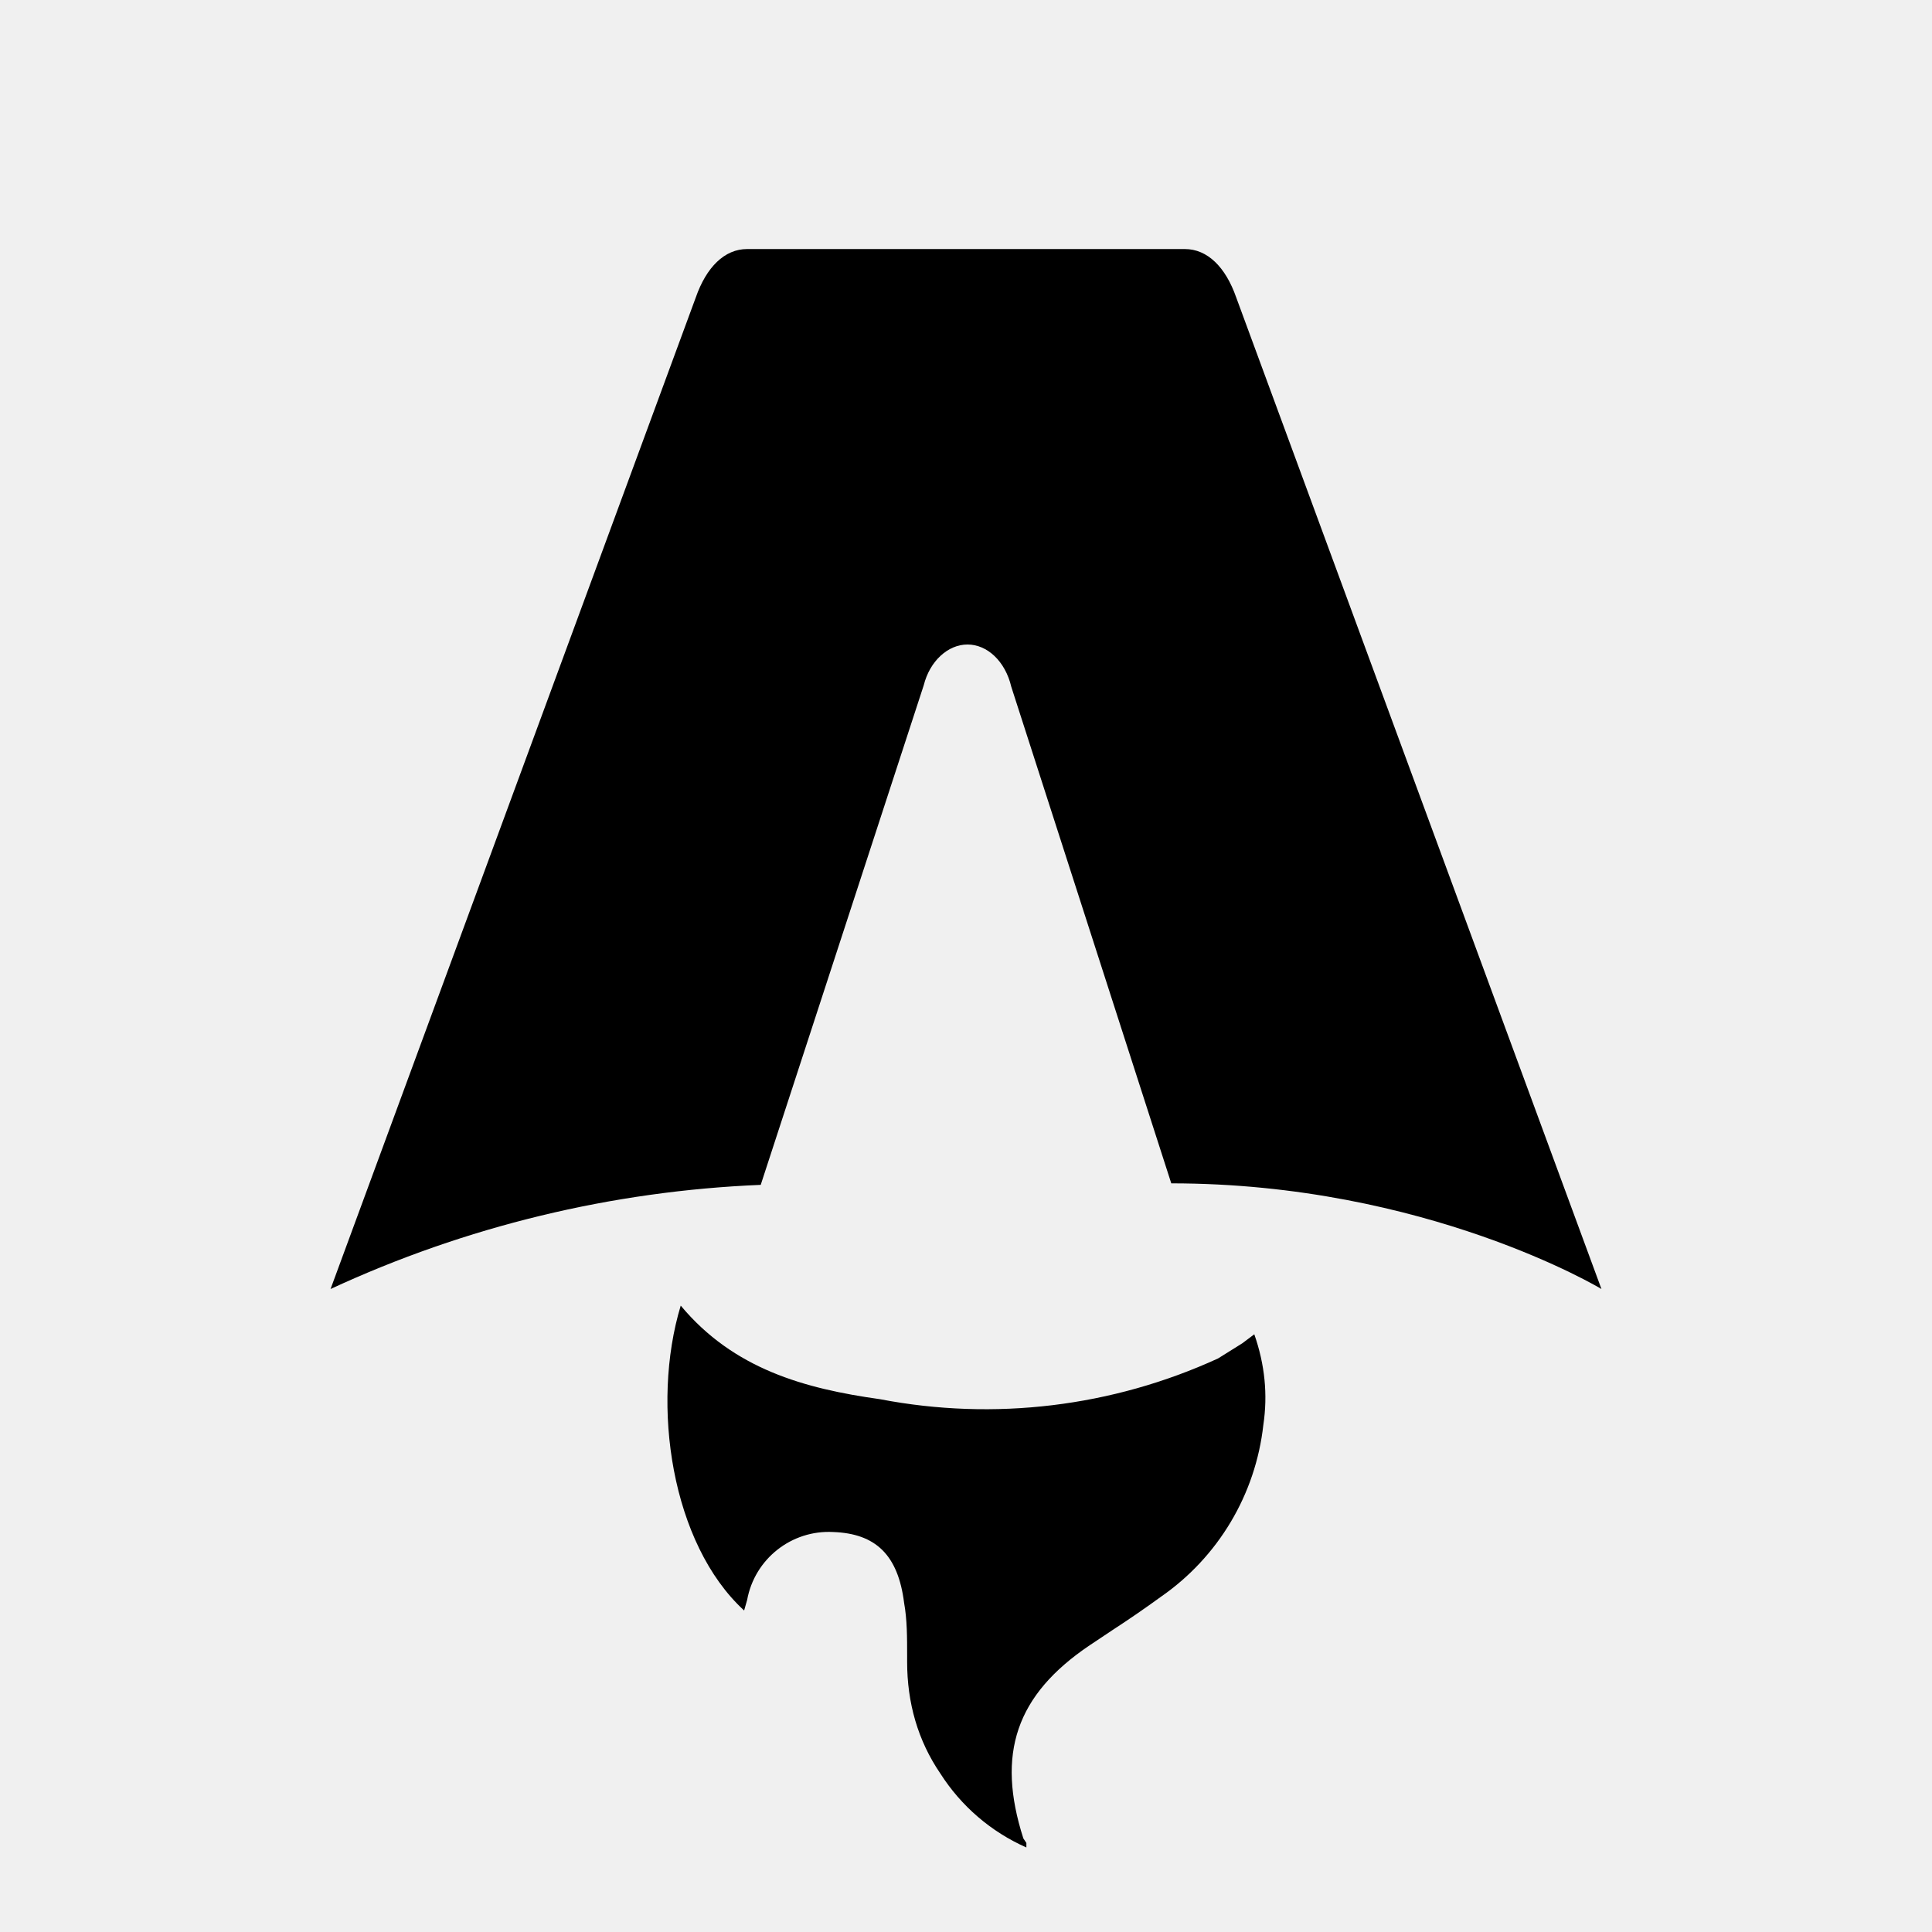
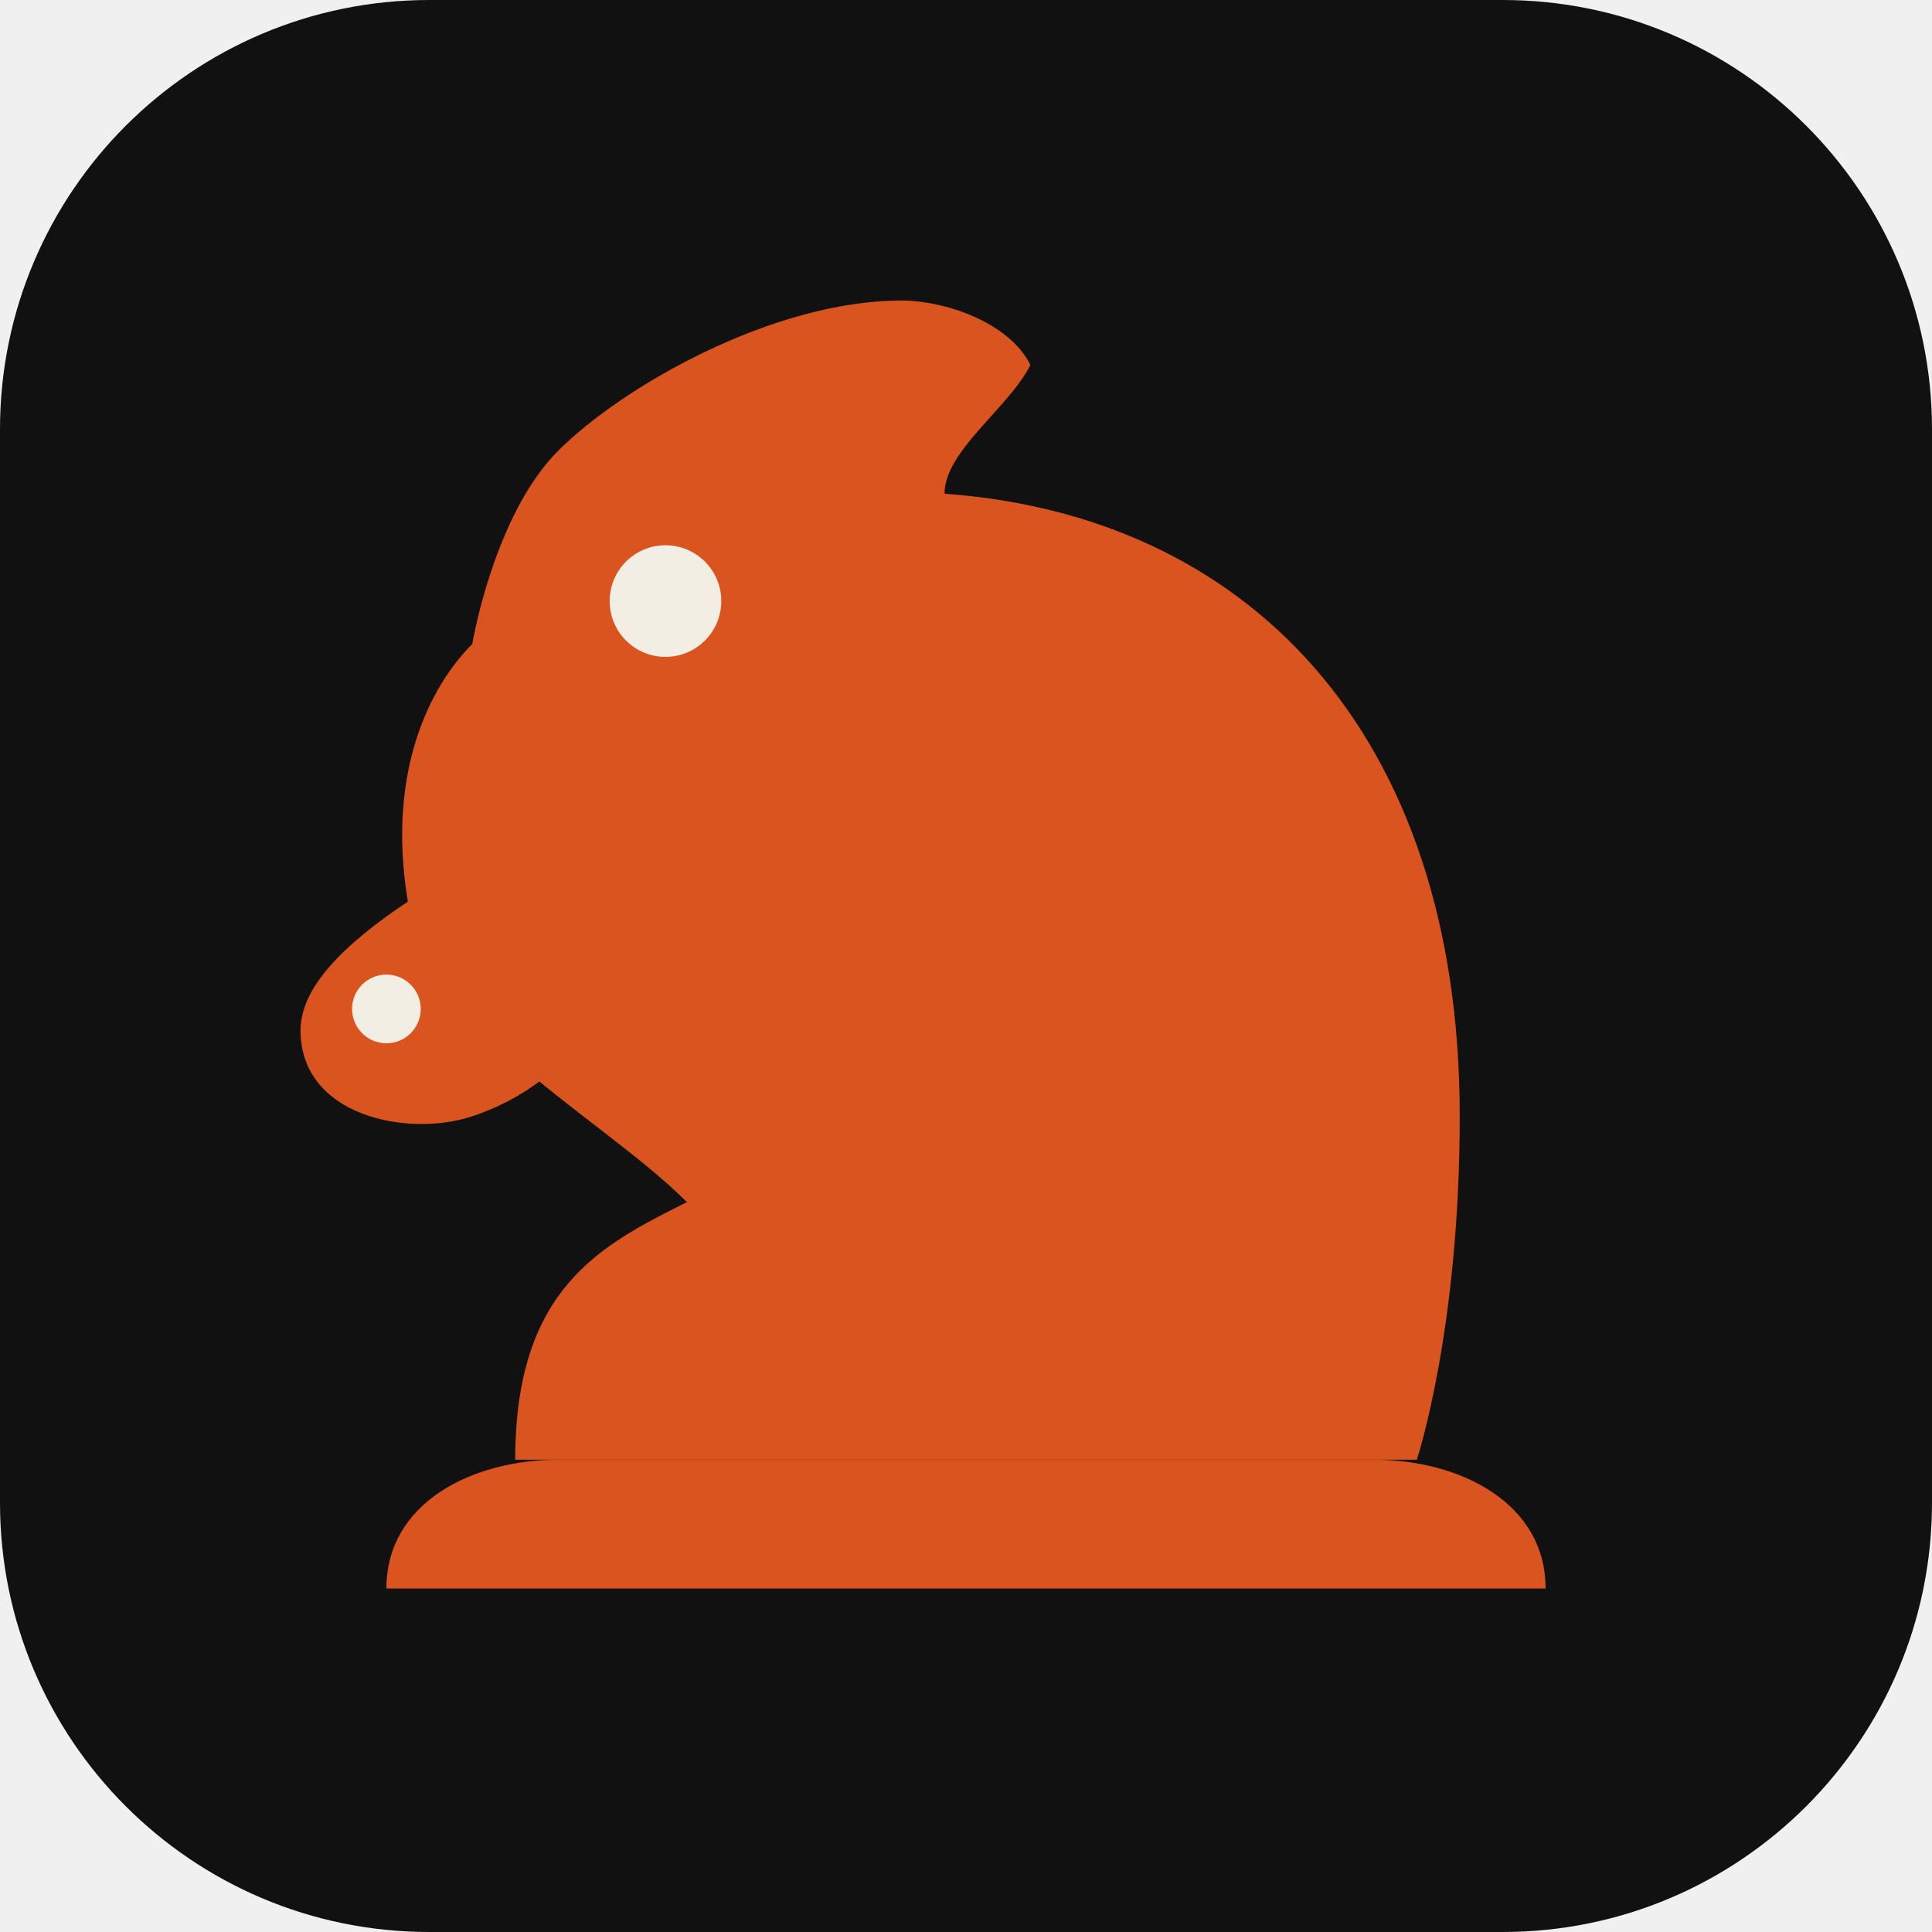
- <svg xmlns="http://www.w3.org/2000/svg" fill="none" viewBox="0 0 128 128">
-   <path d="M50.4 78.5a75.1 75.1 0 0 0-28.5 6.9l24.2-65.7c.7-2 1.9-3.2 3.4-3.2h29c1.5 0 2.7 1.2 3.4 3.2l24.2 65.7s-11.6-7-28.5-7L67 45.5c-.4-1.7-1.6-2.8-2.9-2.8-1.3 0-2.5 1.1-2.9 2.7L50.4 78.5Zm-1.1 28.2Zm-4.2-20.2c-2 6.6-.6 15.8 4.2 20.2a17.5 17.5 0 0 1 .2-.7 5.5 5.5 0 0 1 5.7-4.5c2.8.1 4.3 1.5 4.7 4.7.2 1.1.2 2.3.2 3.5v.4c0 2.7.7 5.2 2.2 7.4a13 13 0 0 0 5.7 4.9v-.3l-.2-.3c-1.8-5.6-.5-9.5 4.4-12.8l1.5-1a73 73 0 0 0 3.2-2.2 16 16 0 0 0 6.8-11.4c.3-2 .1-4-.6-6l-.8.6-1.6 1a37 37 0 0 1-22.4 2.7c-5-.7-9.7-2-13.2-6.2Z" />
-   <style>
-         path { fill: #000; }
-         @media (prefers-color-scheme: dark) {
-             path { fill: #FFF; }
-         }
-     </style>
+ <svg xmlns="http://www.w3.org/2000/svg" viewBox="0 0 45 45">
+   <rect width="45" height="45" rx="10" fill="#111111" />
+   <path d="M 9,37 L 36,37 C 36,35 34,34 32,34 L 13,34 C 11,34 9,35 9,37 Z" fill="#D9541E" />
+   <path d="M 12,34 C 12,30 14,29 16,28 C 14,26 10,24 9.5,21 C 9,18 10,16 11,15 C 11,15 11.5,12 13,10.5 C 14.5,9 18,7 21,7 C 22,7 23.5,7.5 24,8.5 C 23.5,9.5 22,10.5 22,11.5 C 29,12 34,17 34,26 C 34,31 33,34 33,34 L 12,34 Z" fill="#D9541E" />
+   <path d="M 9.5,21 C 8,22 7,23 7,24 C 7,26 9.5,26.5 11,26 C 12.5,25.5 13.5,24.5 14,23.5 C 14,22.5 13,22 12,21.5 C 11,21 10.5,20.5 9.5,21 Z" fill="#D9541E" />
+   <circle cx="15.5" cy="14" r="1.3" fill="#F3EEE3" />
+   <circle cx="9" cy="23.5" r="0.8" fill="#F3EEE3" />
</svg>
